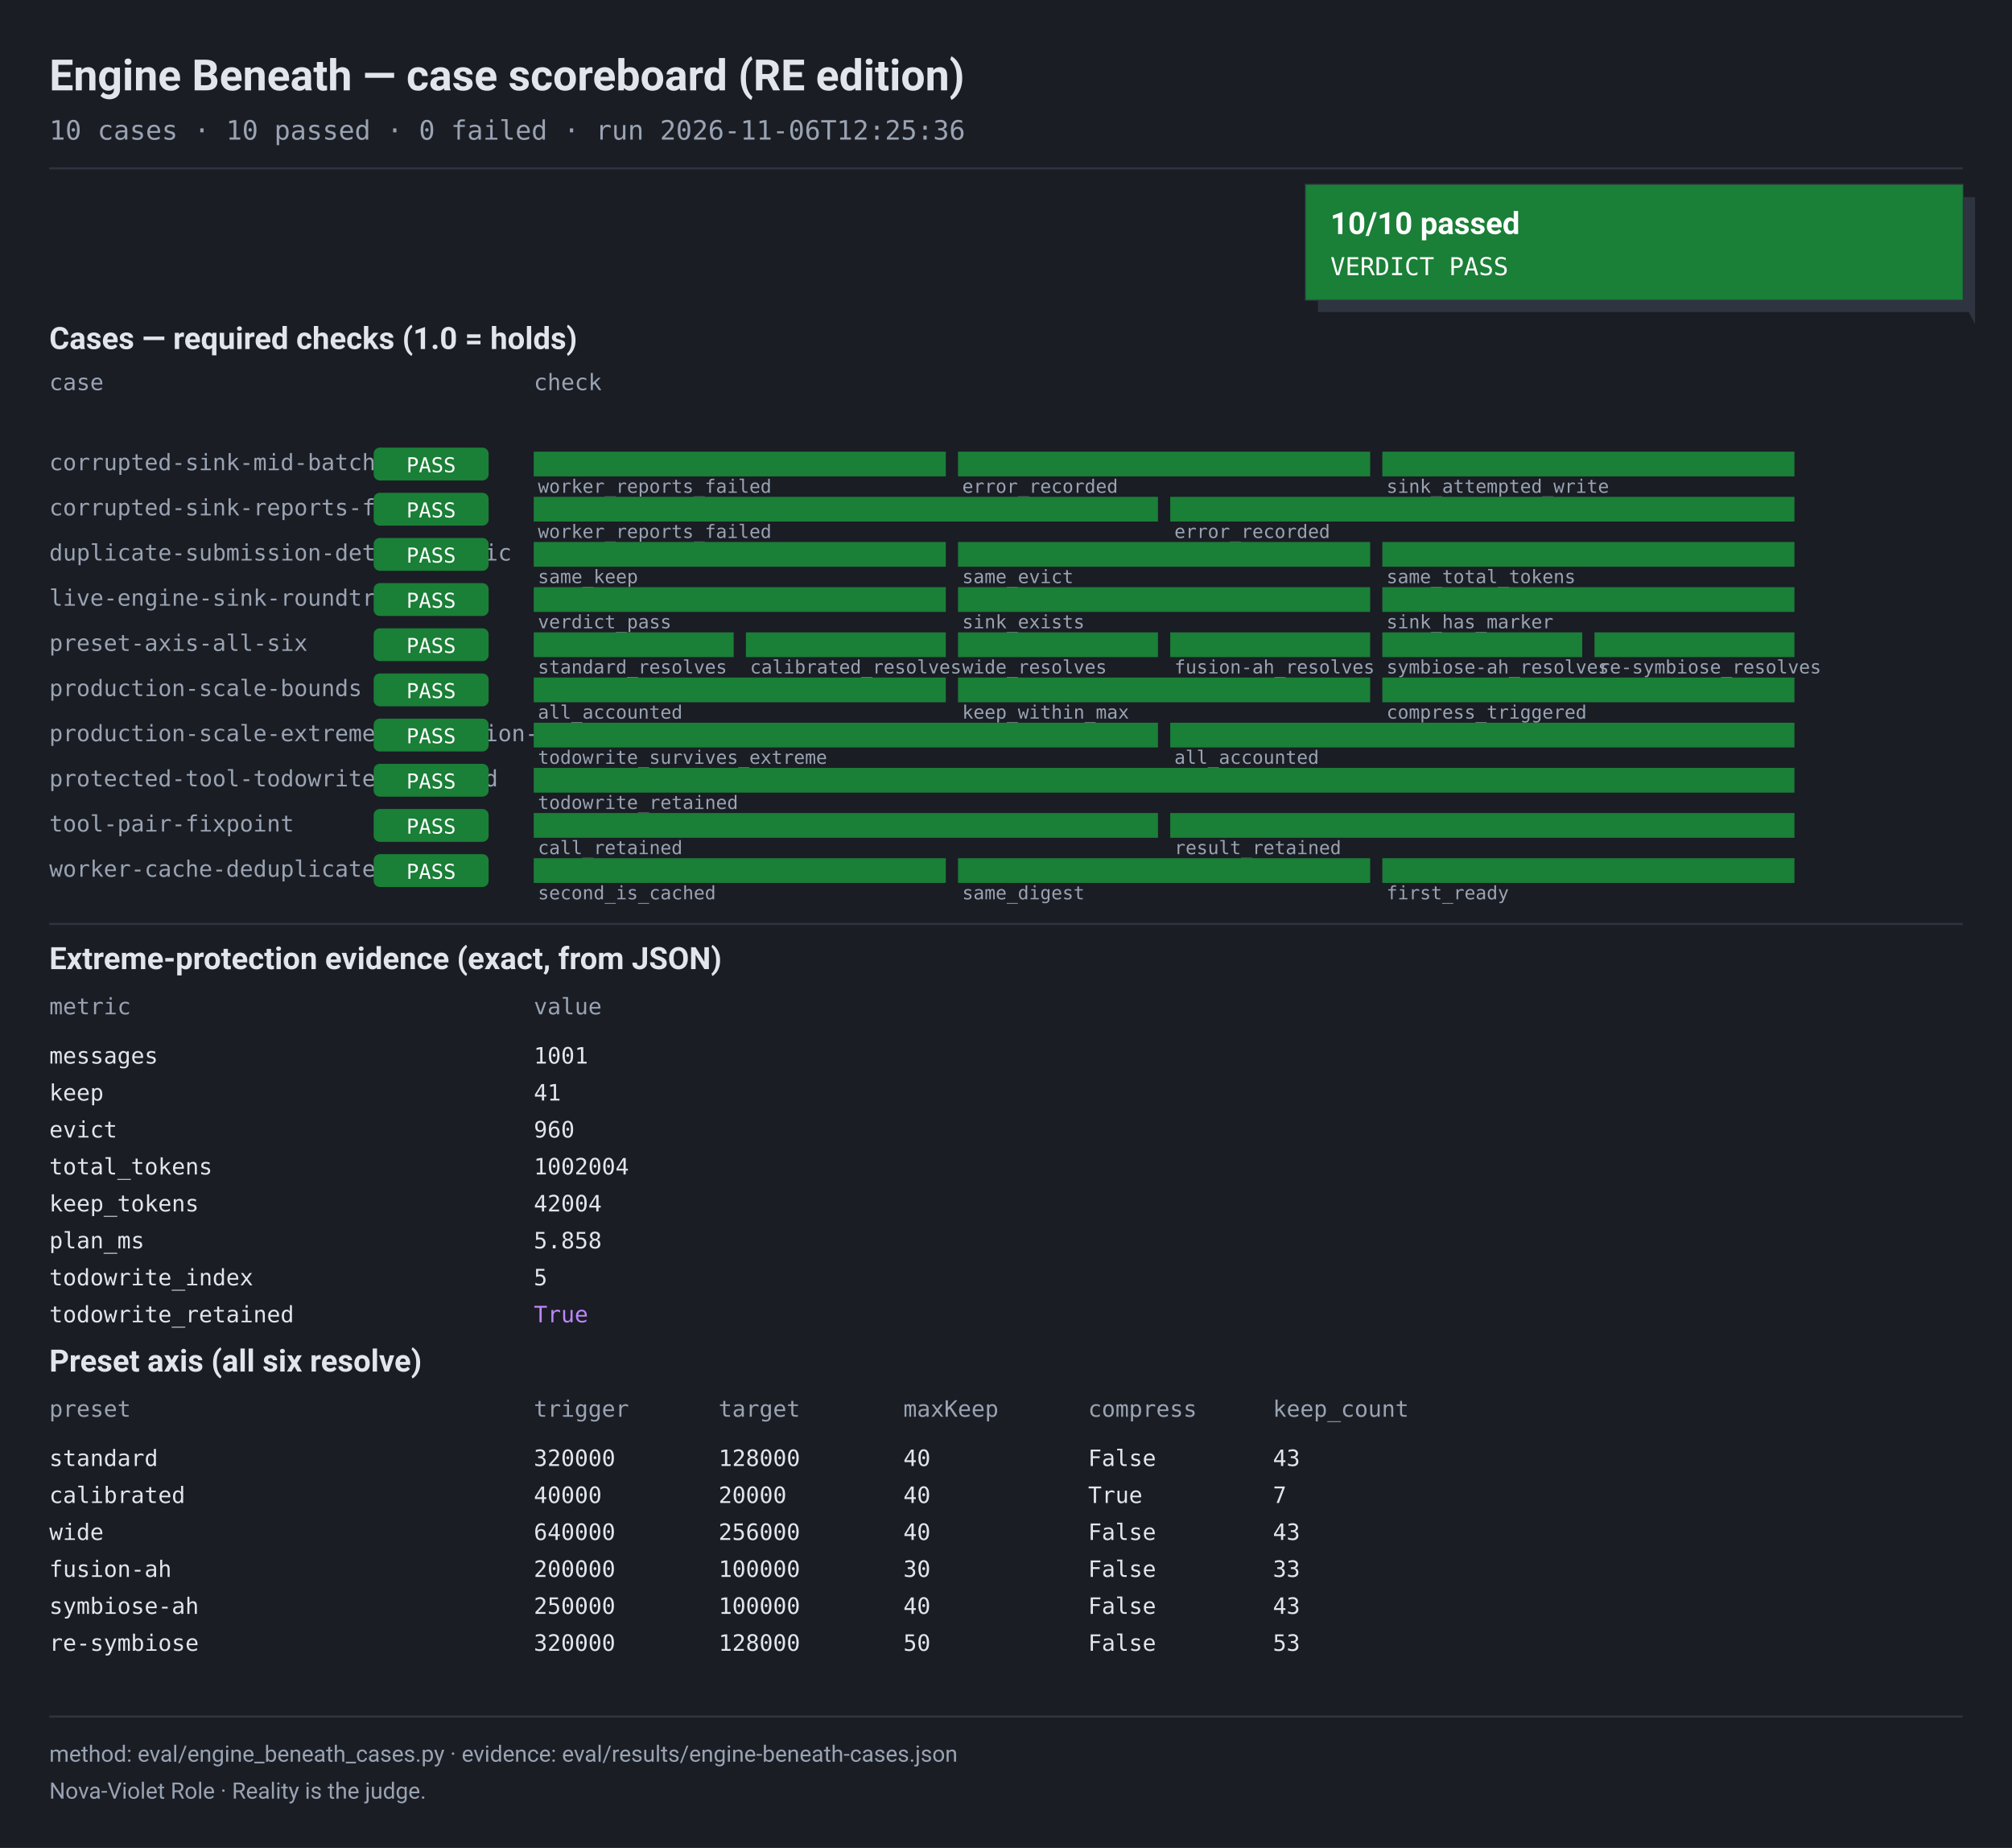
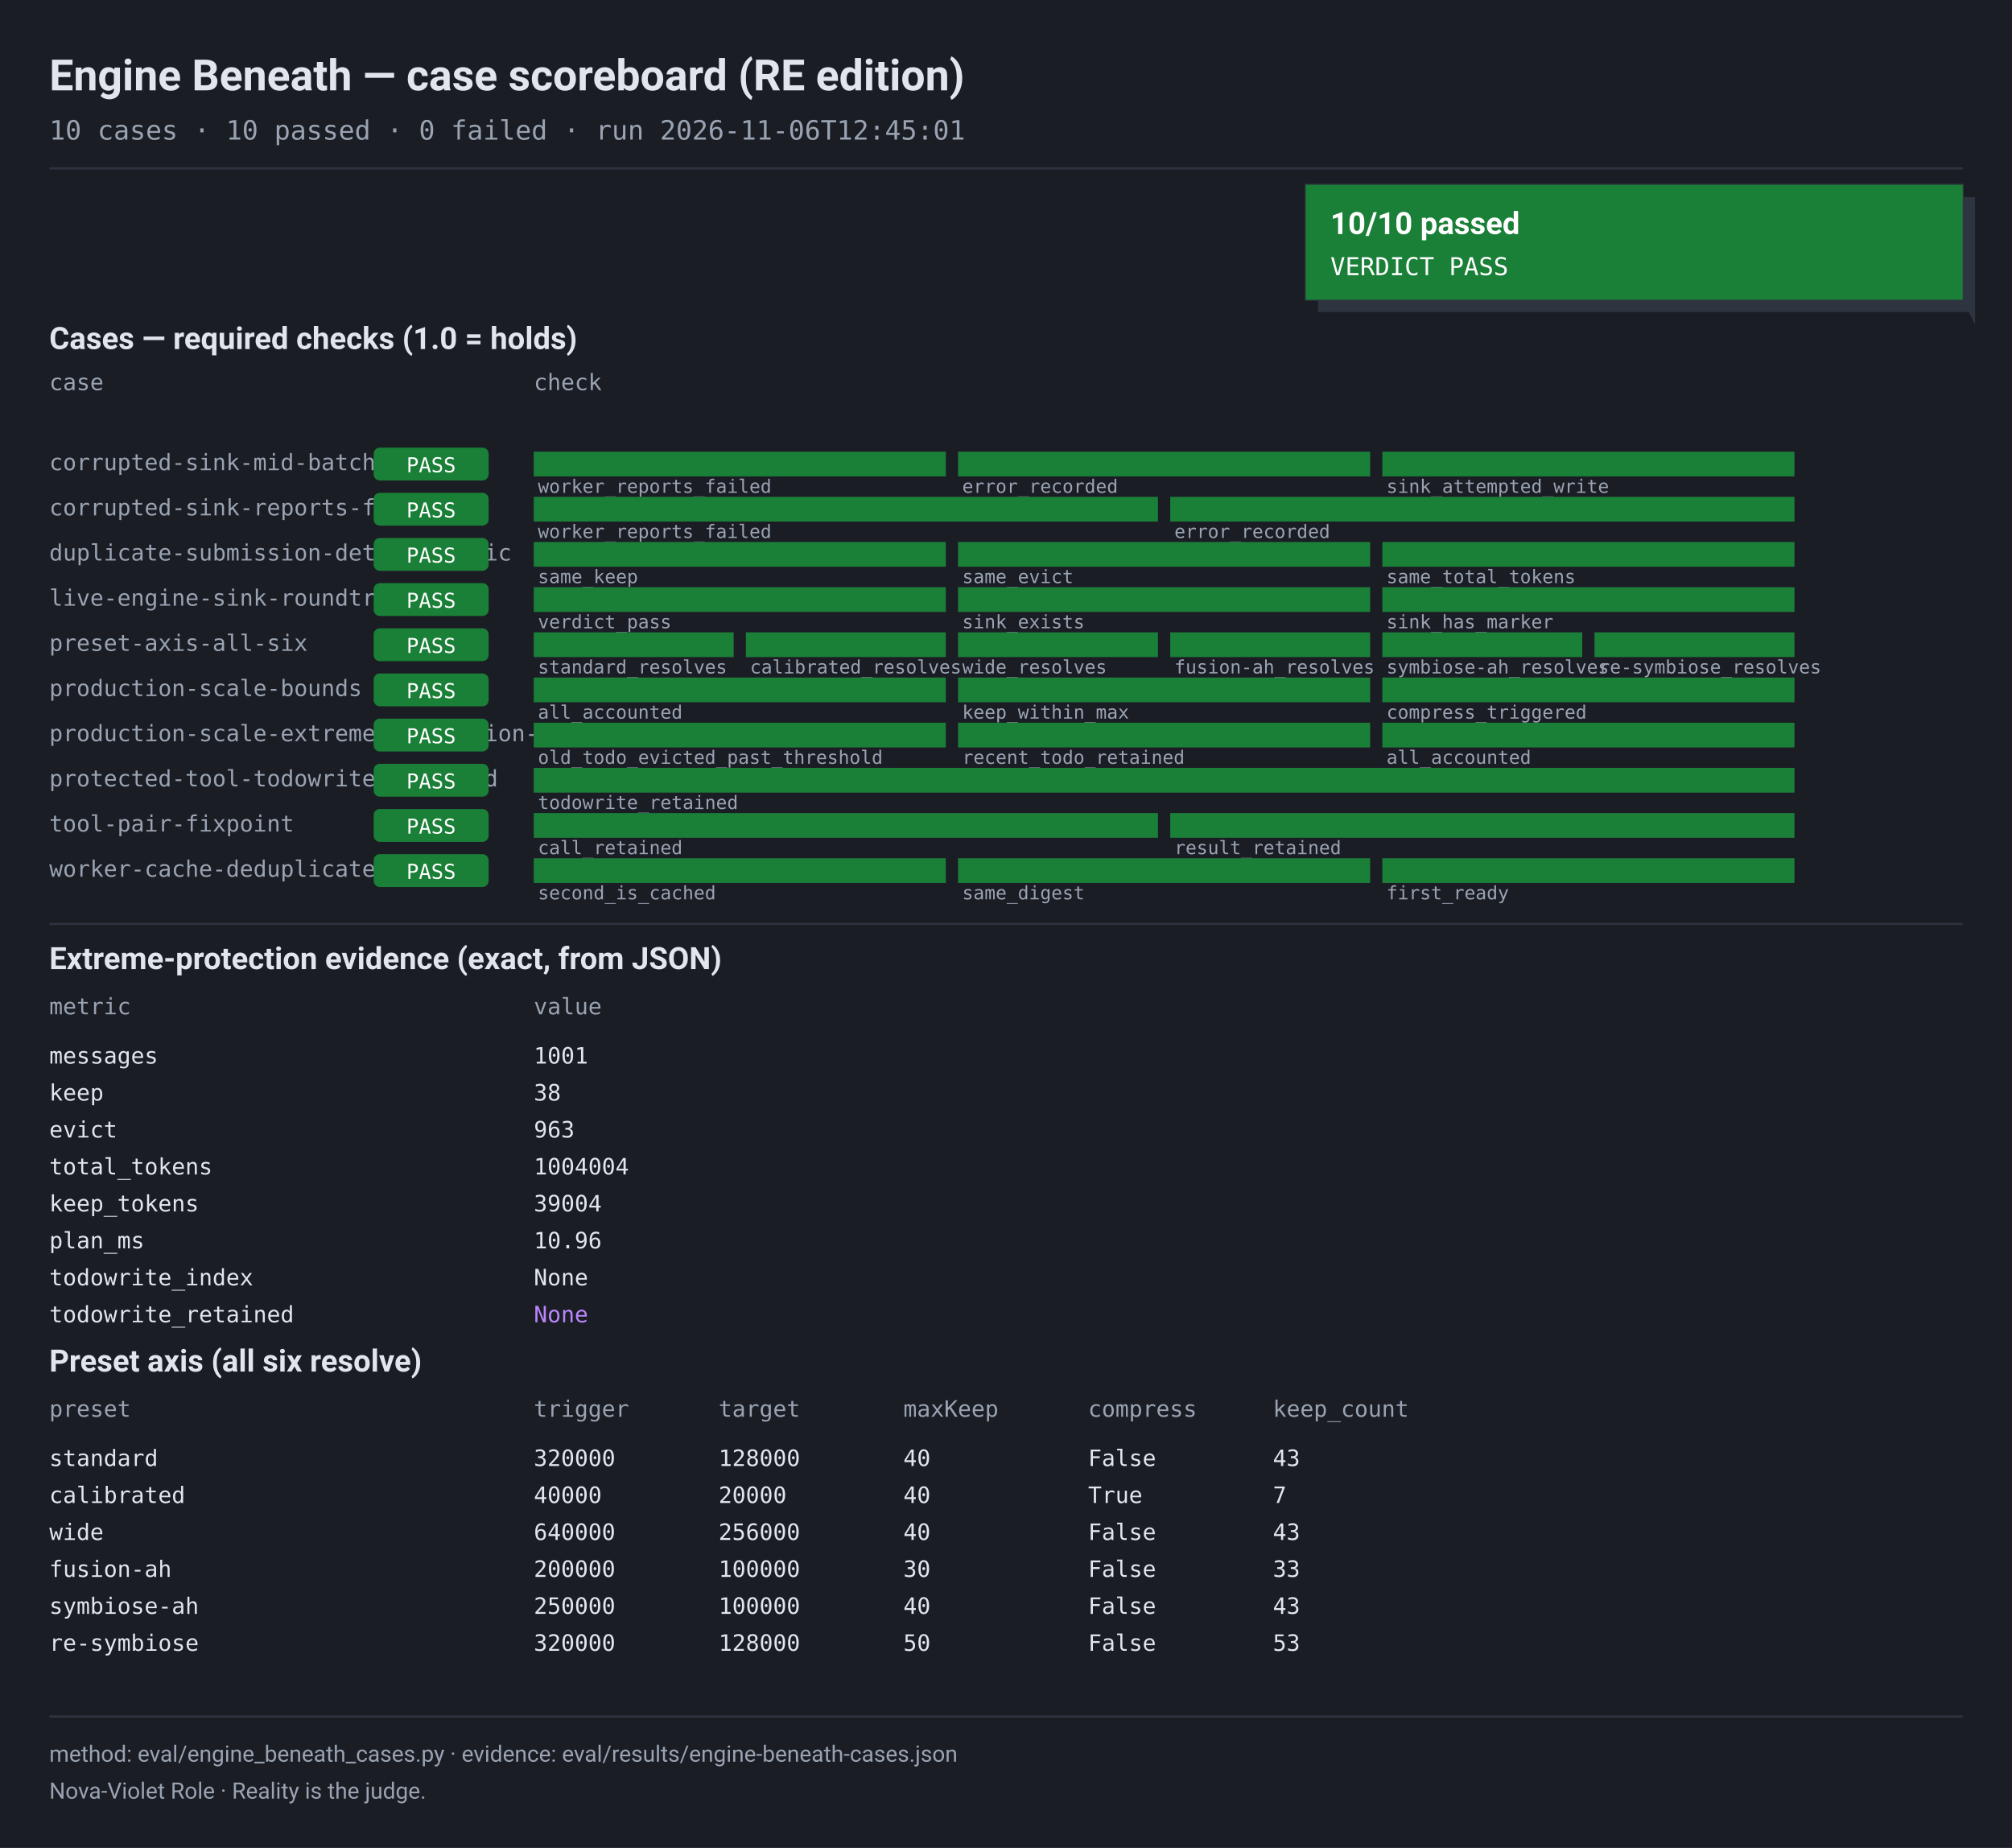
<svg xmlns="http://www.w3.org/2000/svg" width="980" height="900" viewBox="0 0 980 900" font-family="-apple-system,BlinkMacSystemFont,Segoe UI,Roboto,Helvetica,Arial,sans-serif">
  <rect width="980" height="900" fill="#1a1d24" />
  <text x="24" y="44" font-family="-apple-system,BlinkMacSystemFont,Segoe UI,Roboto,Helvetica,Arial,sans-serif" font-size="21" fill="#e2e5ec" text-anchor="start" font-weight="bold">Engine Beneath — case scoreboard (RE edition)</text>
-   <text x="24" y="68" font-family="ui-monospace,SFMono-Regular,Menlo,Consolas,monospace" font-size="13" fill="#9aa3b2" text-anchor="start">10 cases · 10 passed · 0 failed · run 2026-11-06T12:25:36</text>
+   <text x="24" y="68" font-family="ui-monospace,SFMono-Regular,Menlo,Consolas,monospace" font-size="13" fill="#9aa3b2" text-anchor="start">10 cases · 10 passed · 0 failed · run 2026-11-06T12:45:01</text>
  <line x1="24" y1="82" x2="956" y2="82" stroke="#2e3440" />
  <rect x="642" y="96" width="320" height="56" fill="#2e3440" />
  <polygon points="956,96 962,102 962,158 956,146" fill="#2e3440" />
  <rect x="636" y="90" width="320" height="56" fill="#1a1d24" stroke="#2e3440" />
  <rect x="636" y="90" width="320" height="56" fill="#1a7f37" />
  <text x="648" y="114" font-family="-apple-system,BlinkMacSystemFont,Segoe UI,Roboto,Helvetica,Arial,sans-serif" font-size="15" fill="#ffffff" text-anchor="start" font-weight="bold">10/10 passed</text>
  <text x="648" y="134" font-family="ui-monospace,SFMono-Regular,Menlo,Consolas,monospace" font-size="12" fill="#ffffff" text-anchor="start">VERDICT PASS</text>
  <text x="24" y="170" font-family="-apple-system,BlinkMacSystemFont,Segoe UI,Roboto,Helvetica,Arial,sans-serif" font-size="15" fill="#e2e5ec" text-anchor="start" font-weight="bold">Cases — required checks (1.0 = holds)</text>
  <text x="24" y="190" font-family="ui-monospace,SFMono-Regular,Menlo,Consolas,monospace" font-size="11" fill="#9aa3b2" text-anchor="start">case</text>
  <text x="260" y="190" font-family="ui-monospace,SFMono-Regular,Menlo,Consolas,monospace" font-size="11" fill="#9aa3b2" text-anchor="start">check</text>
  <text x="24" y="229" font-family="ui-monospace,SFMono-Regular,Menlo,Consolas,monospace" font-size="11" fill="#9aa3b2" text-anchor="start">corrupted-sink-mid-batch</text>
  <rect x="182" y="218" width="56" height="16" rx="3" fill="#1a7f37" />
  <text x="210" y="230" font-family="ui-monospace,SFMono-Regular,Menlo,Consolas,monospace" font-size="10" fill="#ffffff" text-anchor="middle">PASS</text>
  <rect x="260.0" y="220" width="200.667" height="12" fill="#2e3440" />
  <rect x="260.0" y="220" width="200.667" height="12" fill="#1a7f37" />
  <text x="262.0" y="240" font-family="ui-monospace,SFMono-Regular,Menlo,Consolas,monospace" font-size="9" fill="#9aa3b2" text-anchor="start">worker_reports_failed</text>
  <rect x="466.667" y="220" width="200.667" height="12" fill="#2e3440" />
  <rect x="466.667" y="220" width="200.667" height="12" fill="#1a7f37" />
  <text x="468.667" y="240" font-family="ui-monospace,SFMono-Regular,Menlo,Consolas,monospace" font-size="9" fill="#9aa3b2" text-anchor="start">error_recorded</text>
  <rect x="673.333" y="220" width="200.667" height="12" fill="#2e3440" />
  <rect x="673.333" y="220" width="200.667" height="12" fill="#1a7f37" />
  <text x="675.333" y="240" font-family="ui-monospace,SFMono-Regular,Menlo,Consolas,monospace" font-size="9" fill="#9aa3b2" text-anchor="start">sink_attempted_write</text>
  <text x="24" y="251" font-family="ui-monospace,SFMono-Regular,Menlo,Consolas,monospace" font-size="11" fill="#9aa3b2" text-anchor="start">corrupted-sink-reports-failed</text>
  <rect x="182" y="240" width="56" height="16" rx="3" fill="#1a7f37" />
  <text x="210" y="252" font-family="ui-monospace,SFMono-Regular,Menlo,Consolas,monospace" font-size="10" fill="#ffffff" text-anchor="middle">PASS</text>
  <rect x="260.0" y="242" width="304.0" height="12" fill="#2e3440" />
  <rect x="260.0" y="242" width="304.0" height="12" fill="#1a7f37" />
  <text x="262.0" y="262" font-family="ui-monospace,SFMono-Regular,Menlo,Consolas,monospace" font-size="9" fill="#9aa3b2" text-anchor="start">worker_reports_failed</text>
  <rect x="570.0" y="242" width="304.0" height="12" fill="#2e3440" />
  <rect x="570.0" y="242" width="304.0" height="12" fill="#1a7f37" />
  <text x="572.0" y="262" font-family="ui-monospace,SFMono-Regular,Menlo,Consolas,monospace" font-size="9" fill="#9aa3b2" text-anchor="start">error_recorded</text>
  <text x="24" y="273" font-family="ui-monospace,SFMono-Regular,Menlo,Consolas,monospace" font-size="11" fill="#9aa3b2" text-anchor="start">duplicate-submission-deterministic</text>
  <rect x="182" y="262" width="56" height="16" rx="3" fill="#1a7f37" />
  <text x="210" y="274" font-family="ui-monospace,SFMono-Regular,Menlo,Consolas,monospace" font-size="10" fill="#ffffff" text-anchor="middle">PASS</text>
  <rect x="260.0" y="264" width="200.667" height="12" fill="#2e3440" />
  <rect x="260.0" y="264" width="200.667" height="12" fill="#1a7f37" />
  <text x="262.0" y="284" font-family="ui-monospace,SFMono-Regular,Menlo,Consolas,monospace" font-size="9" fill="#9aa3b2" text-anchor="start">same_keep</text>
  <rect x="466.667" y="264" width="200.667" height="12" fill="#2e3440" />
  <rect x="466.667" y="264" width="200.667" height="12" fill="#1a7f37" />
  <text x="468.667" y="284" font-family="ui-monospace,SFMono-Regular,Menlo,Consolas,monospace" font-size="9" fill="#9aa3b2" text-anchor="start">same_evict</text>
  <rect x="673.333" y="264" width="200.667" height="12" fill="#2e3440" />
  <rect x="673.333" y="264" width="200.667" height="12" fill="#1a7f37" />
  <text x="675.333" y="284" font-family="ui-monospace,SFMono-Regular,Menlo,Consolas,monospace" font-size="9" fill="#9aa3b2" text-anchor="start">same_total_tokens</text>
  <text x="24" y="295" font-family="ui-monospace,SFMono-Regular,Menlo,Consolas,monospace" font-size="11" fill="#9aa3b2" text-anchor="start">live-engine-sink-roundtrip</text>
  <rect x="182" y="284" width="56" height="16" rx="3" fill="#1a7f37" />
  <text x="210" y="296" font-family="ui-monospace,SFMono-Regular,Menlo,Consolas,monospace" font-size="10" fill="#ffffff" text-anchor="middle">PASS</text>
  <rect x="260.0" y="286" width="200.667" height="12" fill="#2e3440" />
  <rect x="260.0" y="286" width="200.667" height="12" fill="#1a7f37" />
  <text x="262.0" y="306" font-family="ui-monospace,SFMono-Regular,Menlo,Consolas,monospace" font-size="9" fill="#9aa3b2" text-anchor="start">verdict_pass</text>
  <rect x="466.667" y="286" width="200.667" height="12" fill="#2e3440" />
  <rect x="466.667" y="286" width="200.667" height="12" fill="#1a7f37" />
  <text x="468.667" y="306" font-family="ui-monospace,SFMono-Regular,Menlo,Consolas,monospace" font-size="9" fill="#9aa3b2" text-anchor="start">sink_exists</text>
  <rect x="673.333" y="286" width="200.667" height="12" fill="#2e3440" />
  <rect x="673.333" y="286" width="200.667" height="12" fill="#1a7f37" />
  <text x="675.333" y="306" font-family="ui-monospace,SFMono-Regular,Menlo,Consolas,monospace" font-size="9" fill="#9aa3b2" text-anchor="start">sink_has_marker</text>
  <text x="24" y="317" font-family="ui-monospace,SFMono-Regular,Menlo,Consolas,monospace" font-size="11" fill="#9aa3b2" text-anchor="start">preset-axis-all-six</text>
  <rect x="182" y="306" width="56" height="16" rx="3" fill="#1a7f37" />
  <text x="210" y="318" font-family="ui-monospace,SFMono-Regular,Menlo,Consolas,monospace" font-size="10" fill="#ffffff" text-anchor="middle">PASS</text>
  <rect x="260.0" y="308" width="97.333" height="12" fill="#2e3440" />
  <rect x="260.0" y="308" width="97.333" height="12" fill="#1a7f37" />
  <text x="262.0" y="328" font-family="ui-monospace,SFMono-Regular,Menlo,Consolas,monospace" font-size="9" fill="#9aa3b2" text-anchor="start">standard_resolves</text>
  <rect x="363.333" y="308" width="97.333" height="12" fill="#2e3440" />
  <rect x="363.333" y="308" width="97.333" height="12" fill="#1a7f37" />
  <text x="365.333" y="328" font-family="ui-monospace,SFMono-Regular,Menlo,Consolas,monospace" font-size="9" fill="#9aa3b2" text-anchor="start">calibrated_resolves</text>
  <rect x="466.667" y="308" width="97.333" height="12" fill="#2e3440" />
  <rect x="466.667" y="308" width="97.333" height="12" fill="#1a7f37" />
  <text x="468.667" y="328" font-family="ui-monospace,SFMono-Regular,Menlo,Consolas,monospace" font-size="9" fill="#9aa3b2" text-anchor="start">wide_resolves</text>
  <rect x="570.0" y="308" width="97.333" height="12" fill="#2e3440" />
  <rect x="570.0" y="308" width="97.333" height="12" fill="#1a7f37" />
  <text x="572.0" y="328" font-family="ui-monospace,SFMono-Regular,Menlo,Consolas,monospace" font-size="9" fill="#9aa3b2" text-anchor="start">fusion-ah_resolves</text>
  <rect x="673.333" y="308" width="97.333" height="12" fill="#2e3440" />
  <rect x="673.333" y="308" width="97.333" height="12" fill="#1a7f37" />
  <text x="675.333" y="328" font-family="ui-monospace,SFMono-Regular,Menlo,Consolas,monospace" font-size="9" fill="#9aa3b2" text-anchor="start">symbiose-ah_resolves</text>
  <rect x="776.667" y="308" width="97.333" height="12" fill="#2e3440" />
  <rect x="776.667" y="308" width="97.333" height="12" fill="#1a7f37" />
  <text x="778.667" y="328" font-family="ui-monospace,SFMono-Regular,Menlo,Consolas,monospace" font-size="9" fill="#9aa3b2" text-anchor="start">re-symbiose_resolves</text>
  <text x="24" y="339" font-family="ui-monospace,SFMono-Regular,Menlo,Consolas,monospace" font-size="11" fill="#9aa3b2" text-anchor="start">production-scale-bounds</text>
  <rect x="182" y="328" width="56" height="16" rx="3" fill="#1a7f37" />
  <text x="210" y="340" font-family="ui-monospace,SFMono-Regular,Menlo,Consolas,monospace" font-size="10" fill="#ffffff" text-anchor="middle">PASS</text>
  <rect x="260.0" y="330" width="200.667" height="12" fill="#2e3440" />
  <rect x="260.0" y="330" width="200.667" height="12" fill="#1a7f37" />
  <text x="262.0" y="350" font-family="ui-monospace,SFMono-Regular,Menlo,Consolas,monospace" font-size="9" fill="#9aa3b2" text-anchor="start">all_accounted</text>
  <rect x="466.667" y="330" width="200.667" height="12" fill="#2e3440" />
  <rect x="466.667" y="330" width="200.667" height="12" fill="#1a7f37" />
  <text x="468.667" y="350" font-family="ui-monospace,SFMono-Regular,Menlo,Consolas,monospace" font-size="9" fill="#9aa3b2" text-anchor="start">keep_within_max</text>
  <rect x="673.333" y="330" width="200.667" height="12" fill="#2e3440" />
  <rect x="673.333" y="330" width="200.667" height="12" fill="#1a7f37" />
  <text x="675.333" y="350" font-family="ui-monospace,SFMono-Regular,Menlo,Consolas,monospace" font-size="9" fill="#9aa3b2" text-anchor="start">compress_triggered</text>
  <text x="24" y="361" font-family="ui-monospace,SFMono-Regular,Menlo,Consolas,monospace" font-size="11" fill="#9aa3b2" text-anchor="start">production-scale-extreme-protection-warning</text>
  <rect x="182" y="350" width="56" height="16" rx="3" fill="#1a7f37" />
  <text x="210" y="362" font-family="ui-monospace,SFMono-Regular,Menlo,Consolas,monospace" font-size="10" fill="#ffffff" text-anchor="middle">PASS</text>
-   <rect x="260.0" y="352" width="304.0" height="12" fill="#2e3440" />
-   <rect x="260.0" y="352" width="304.0" height="12" fill="#1a7f37" />
-   <text x="262.0" y="372" font-family="ui-monospace,SFMono-Regular,Menlo,Consolas,monospace" font-size="9" fill="#9aa3b2" text-anchor="start">todowrite_survives_extreme</text>
-   <rect x="570.0" y="352" width="304.0" height="12" fill="#2e3440" />
-   <rect x="570.0" y="352" width="304.0" height="12" fill="#1a7f37" />
-   <text x="572.0" y="372" font-family="ui-monospace,SFMono-Regular,Menlo,Consolas,monospace" font-size="9" fill="#9aa3b2" text-anchor="start">all_accounted</text>
+   <rect x="260.0" y="352" width="200.667" height="12" fill="#2e3440" />
+   <rect x="260.0" y="352" width="200.667" height="12" fill="#1a7f37" />
+   <text x="262.0" y="372" font-family="ui-monospace,SFMono-Regular,Menlo,Consolas,monospace" font-size="9" fill="#9aa3b2" text-anchor="start">old_todo_evicted_past_threshold</text>
+   <rect x="466.667" y="352" width="200.667" height="12" fill="#2e3440" />
+   <rect x="466.667" y="352" width="200.667" height="12" fill="#1a7f37" />
+   <text x="468.667" y="372" font-family="ui-monospace,SFMono-Regular,Menlo,Consolas,monospace" font-size="9" fill="#9aa3b2" text-anchor="start">recent_todo_retained</text>
+   <rect x="673.333" y="352" width="200.667" height="12" fill="#2e3440" />
+   <rect x="673.333" y="352" width="200.667" height="12" fill="#1a7f37" />
+   <text x="675.333" y="372" font-family="ui-monospace,SFMono-Regular,Menlo,Consolas,monospace" font-size="9" fill="#9aa3b2" text-anchor="start">all_accounted</text>
  <text x="24" y="383" font-family="ui-monospace,SFMono-Regular,Menlo,Consolas,monospace" font-size="11" fill="#9aa3b2" text-anchor="start">protected-tool-todowrite-retained</text>
  <rect x="182" y="372" width="56" height="16" rx="3" fill="#1a7f37" />
  <text x="210" y="384" font-family="ui-monospace,SFMono-Regular,Menlo,Consolas,monospace" font-size="10" fill="#ffffff" text-anchor="middle">PASS</text>
  <rect x="260.0" y="374" width="614.0" height="12" fill="#2e3440" />
  <rect x="260.0" y="374" width="614.0" height="12" fill="#1a7f37" />
  <text x="262.0" y="394" font-family="ui-monospace,SFMono-Regular,Menlo,Consolas,monospace" font-size="9" fill="#9aa3b2" text-anchor="start">todowrite_retained</text>
  <text x="24" y="405" font-family="ui-monospace,SFMono-Regular,Menlo,Consolas,monospace" font-size="11" fill="#9aa3b2" text-anchor="start">tool-pair-fixpoint</text>
  <rect x="182" y="394" width="56" height="16" rx="3" fill="#1a7f37" />
  <text x="210" y="406" font-family="ui-monospace,SFMono-Regular,Menlo,Consolas,monospace" font-size="10" fill="#ffffff" text-anchor="middle">PASS</text>
  <rect x="260.0" y="396" width="304.0" height="12" fill="#2e3440" />
  <rect x="260.0" y="396" width="304.0" height="12" fill="#1a7f37" />
  <text x="262.0" y="416" font-family="ui-monospace,SFMono-Regular,Menlo,Consolas,monospace" font-size="9" fill="#9aa3b2" text-anchor="start">call_retained</text>
  <rect x="570.0" y="396" width="304.0" height="12" fill="#2e3440" />
  <rect x="570.0" y="396" width="304.0" height="12" fill="#1a7f37" />
  <text x="572.0" y="416" font-family="ui-monospace,SFMono-Regular,Menlo,Consolas,monospace" font-size="9" fill="#9aa3b2" text-anchor="start">result_retained</text>
  <text x="24" y="427" font-family="ui-monospace,SFMono-Regular,Menlo,Consolas,monospace" font-size="11" fill="#9aa3b2" text-anchor="start">worker-cache-deduplicates</text>
  <rect x="182" y="416" width="56" height="16" rx="3" fill="#1a7f37" />
  <text x="210" y="428" font-family="ui-monospace,SFMono-Regular,Menlo,Consolas,monospace" font-size="10" fill="#ffffff" text-anchor="middle">PASS</text>
  <rect x="260.0" y="418" width="200.667" height="12" fill="#2e3440" />
  <rect x="260.0" y="418" width="200.667" height="12" fill="#1a7f37" />
  <text x="262.0" y="438" font-family="ui-monospace,SFMono-Regular,Menlo,Consolas,monospace" font-size="9" fill="#9aa3b2" text-anchor="start">second_is_cached</text>
  <rect x="466.667" y="418" width="200.667" height="12" fill="#2e3440" />
  <rect x="466.667" y="418" width="200.667" height="12" fill="#1a7f37" />
  <text x="468.667" y="438" font-family="ui-monospace,SFMono-Regular,Menlo,Consolas,monospace" font-size="9" fill="#9aa3b2" text-anchor="start">same_digest</text>
  <rect x="673.333" y="418" width="200.667" height="12" fill="#2e3440" />
  <rect x="673.333" y="418" width="200.667" height="12" fill="#1a7f37" />
  <text x="675.333" y="438" font-family="ui-monospace,SFMono-Regular,Menlo,Consolas,monospace" font-size="9" fill="#9aa3b2" text-anchor="start">first_ready</text>
  <line x1="24" y1="450" x2="956" y2="450" stroke="#2e3440" />
  <text x="24" y="472" font-family="-apple-system,BlinkMacSystemFont,Segoe UI,Roboto,Helvetica,Arial,sans-serif" font-size="15" fill="#e2e5ec" text-anchor="start" font-weight="bold">Extreme-protection evidence (exact, from JSON)</text>
  <text x="24" y="494" font-family="ui-monospace,SFMono-Regular,Menlo,Consolas,monospace" font-size="11" fill="#9aa3b2" text-anchor="start">metric</text>
  <text x="260" y="494" font-family="ui-monospace,SFMono-Regular,Menlo,Consolas,monospace" font-size="11" fill="#9aa3b2" text-anchor="start">value</text>
  <text x="24" y="518" font-family="ui-monospace,SFMono-Regular,Menlo,Consolas,monospace" font-size="11" fill="#e2e5ec" text-anchor="start">messages</text>
  <text x="260" y="518" font-family="ui-monospace,SFMono-Regular,Menlo,Consolas,monospace" font-size="11" fill="#e2e5ec" text-anchor="start">1001</text>
  <text x="24" y="536" font-family="ui-monospace,SFMono-Regular,Menlo,Consolas,monospace" font-size="11" fill="#e2e5ec" text-anchor="start">keep</text>
-   <text x="260" y="536" font-family="ui-monospace,SFMono-Regular,Menlo,Consolas,monospace" font-size="11" fill="#e2e5ec" text-anchor="start">41</text>
+   <text x="260" y="536" font-family="ui-monospace,SFMono-Regular,Menlo,Consolas,monospace" font-size="11" fill="#e2e5ec" text-anchor="start">38</text>
  <text x="24" y="554" font-family="ui-monospace,SFMono-Regular,Menlo,Consolas,monospace" font-size="11" fill="#e2e5ec" text-anchor="start">evict</text>
-   <text x="260" y="554" font-family="ui-monospace,SFMono-Regular,Menlo,Consolas,monospace" font-size="11" fill="#e2e5ec" text-anchor="start">960</text>
+   <text x="260" y="554" font-family="ui-monospace,SFMono-Regular,Menlo,Consolas,monospace" font-size="11" fill="#e2e5ec" text-anchor="start">963</text>
  <text x="24" y="572" font-family="ui-monospace,SFMono-Regular,Menlo,Consolas,monospace" font-size="11" fill="#e2e5ec" text-anchor="start">total_tokens</text>
-   <text x="260" y="572" font-family="ui-monospace,SFMono-Regular,Menlo,Consolas,monospace" font-size="11" fill="#e2e5ec" text-anchor="start">1002004</text>
+   <text x="260" y="572" font-family="ui-monospace,SFMono-Regular,Menlo,Consolas,monospace" font-size="11" fill="#e2e5ec" text-anchor="start">1004004</text>
  <text x="24" y="590" font-family="ui-monospace,SFMono-Regular,Menlo,Consolas,monospace" font-size="11" fill="#e2e5ec" text-anchor="start">keep_tokens</text>
-   <text x="260" y="590" font-family="ui-monospace,SFMono-Regular,Menlo,Consolas,monospace" font-size="11" fill="#e2e5ec" text-anchor="start">42004</text>
+   <text x="260" y="590" font-family="ui-monospace,SFMono-Regular,Menlo,Consolas,monospace" font-size="11" fill="#e2e5ec" text-anchor="start">39004</text>
  <text x="24" y="608" font-family="ui-monospace,SFMono-Regular,Menlo,Consolas,monospace" font-size="11" fill="#e2e5ec" text-anchor="start">plan_ms</text>
-   <text x="260" y="608" font-family="ui-monospace,SFMono-Regular,Menlo,Consolas,monospace" font-size="11" fill="#e2e5ec" text-anchor="start">5.858</text>
+   <text x="260" y="608" font-family="ui-monospace,SFMono-Regular,Menlo,Consolas,monospace" font-size="11" fill="#e2e5ec" text-anchor="start">10.96</text>
  <text x="24" y="626" font-family="ui-monospace,SFMono-Regular,Menlo,Consolas,monospace" font-size="11" fill="#e2e5ec" text-anchor="start">todowrite_index</text>
-   <text x="260" y="626" font-family="ui-monospace,SFMono-Regular,Menlo,Consolas,monospace" font-size="11" fill="#e2e5ec" text-anchor="start">5</text>
+   <text x="260" y="626" font-family="ui-monospace,SFMono-Regular,Menlo,Consolas,monospace" font-size="11" fill="#e2e5ec" text-anchor="start">None</text>
  <text x="24" y="644" font-family="ui-monospace,SFMono-Regular,Menlo,Consolas,monospace" font-size="11" fill="#e2e5ec" text-anchor="start">todowrite_retained</text>
-   <text x="260" y="644" font-family="ui-monospace,SFMono-Regular,Menlo,Consolas,monospace" font-size="11" fill="#bb86fc" text-anchor="start">True</text>
+   <text x="260" y="644" font-family="ui-monospace,SFMono-Regular,Menlo,Consolas,monospace" font-size="11" fill="#bb86fc" text-anchor="start">None</text>
  <text x="24" y="668" font-family="-apple-system,BlinkMacSystemFont,Segoe UI,Roboto,Helvetica,Arial,sans-serif" font-size="15" fill="#e2e5ec" text-anchor="start" font-weight="bold">Preset axis (all six resolve)</text>
  <text x="24" y="690" font-family="ui-monospace,SFMono-Regular,Menlo,Consolas,monospace" font-size="11" fill="#9aa3b2" text-anchor="start">preset</text>
  <text x="260" y="690" font-family="ui-monospace,SFMono-Regular,Menlo,Consolas,monospace" font-size="11" fill="#9aa3b2" text-anchor="start">trigger</text>
  <text x="350" y="690" font-family="ui-monospace,SFMono-Regular,Menlo,Consolas,monospace" font-size="11" fill="#9aa3b2" text-anchor="start">target</text>
  <text x="440" y="690" font-family="ui-monospace,SFMono-Regular,Menlo,Consolas,monospace" font-size="11" fill="#9aa3b2" text-anchor="start">maxKeep</text>
  <text x="530" y="690" font-family="ui-monospace,SFMono-Regular,Menlo,Consolas,monospace" font-size="11" fill="#9aa3b2" text-anchor="start">compress</text>
  <text x="620" y="690" font-family="ui-monospace,SFMono-Regular,Menlo,Consolas,monospace" font-size="11" fill="#9aa3b2" text-anchor="start">keep_count</text>
  <text x="24" y="714" font-family="ui-monospace,SFMono-Regular,Menlo,Consolas,monospace" font-size="11" fill="#e2e5ec" text-anchor="start">standard</text>
  <text x="260" y="714" font-family="ui-monospace,SFMono-Regular,Menlo,Consolas,monospace" font-size="11" fill="#e2e5ec" text-anchor="start">320000</text>
  <text x="350" y="714" font-family="ui-monospace,SFMono-Regular,Menlo,Consolas,monospace" font-size="11" fill="#e2e5ec" text-anchor="start">128000</text>
  <text x="440" y="714" font-family="ui-monospace,SFMono-Regular,Menlo,Consolas,monospace" font-size="11" fill="#e2e5ec" text-anchor="start">40</text>
  <text x="530" y="714" font-family="ui-monospace,SFMono-Regular,Menlo,Consolas,monospace" font-size="11" fill="#e2e5ec" text-anchor="start">False</text>
  <text x="620" y="714" font-family="ui-monospace,SFMono-Regular,Menlo,Consolas,monospace" font-size="11" fill="#e2e5ec" text-anchor="start">43</text>
  <text x="24" y="732" font-family="ui-monospace,SFMono-Regular,Menlo,Consolas,monospace" font-size="11" fill="#e2e5ec" text-anchor="start">calibrated</text>
  <text x="260" y="732" font-family="ui-monospace,SFMono-Regular,Menlo,Consolas,monospace" font-size="11" fill="#e2e5ec" text-anchor="start">40000</text>
  <text x="350" y="732" font-family="ui-monospace,SFMono-Regular,Menlo,Consolas,monospace" font-size="11" fill="#e2e5ec" text-anchor="start">20000</text>
  <text x="440" y="732" font-family="ui-monospace,SFMono-Regular,Menlo,Consolas,monospace" font-size="11" fill="#e2e5ec" text-anchor="start">40</text>
  <text x="530" y="732" font-family="ui-monospace,SFMono-Regular,Menlo,Consolas,monospace" font-size="11" fill="#e2e5ec" text-anchor="start">True</text>
  <text x="620" y="732" font-family="ui-monospace,SFMono-Regular,Menlo,Consolas,monospace" font-size="11" fill="#e2e5ec" text-anchor="start">7</text>
  <text x="24" y="750" font-family="ui-monospace,SFMono-Regular,Menlo,Consolas,monospace" font-size="11" fill="#e2e5ec" text-anchor="start">wide</text>
  <text x="260" y="750" font-family="ui-monospace,SFMono-Regular,Menlo,Consolas,monospace" font-size="11" fill="#e2e5ec" text-anchor="start">640000</text>
  <text x="350" y="750" font-family="ui-monospace,SFMono-Regular,Menlo,Consolas,monospace" font-size="11" fill="#e2e5ec" text-anchor="start">256000</text>
  <text x="440" y="750" font-family="ui-monospace,SFMono-Regular,Menlo,Consolas,monospace" font-size="11" fill="#e2e5ec" text-anchor="start">40</text>
  <text x="530" y="750" font-family="ui-monospace,SFMono-Regular,Menlo,Consolas,monospace" font-size="11" fill="#e2e5ec" text-anchor="start">False</text>
  <text x="620" y="750" font-family="ui-monospace,SFMono-Regular,Menlo,Consolas,monospace" font-size="11" fill="#e2e5ec" text-anchor="start">43</text>
  <text x="24" y="768" font-family="ui-monospace,SFMono-Regular,Menlo,Consolas,monospace" font-size="11" fill="#e2e5ec" text-anchor="start">fusion-ah</text>
  <text x="260" y="768" font-family="ui-monospace,SFMono-Regular,Menlo,Consolas,monospace" font-size="11" fill="#e2e5ec" text-anchor="start">200000</text>
  <text x="350" y="768" font-family="ui-monospace,SFMono-Regular,Menlo,Consolas,monospace" font-size="11" fill="#e2e5ec" text-anchor="start">100000</text>
  <text x="440" y="768" font-family="ui-monospace,SFMono-Regular,Menlo,Consolas,monospace" font-size="11" fill="#e2e5ec" text-anchor="start">30</text>
  <text x="530" y="768" font-family="ui-monospace,SFMono-Regular,Menlo,Consolas,monospace" font-size="11" fill="#e2e5ec" text-anchor="start">False</text>
  <text x="620" y="768" font-family="ui-monospace,SFMono-Regular,Menlo,Consolas,monospace" font-size="11" fill="#e2e5ec" text-anchor="start">33</text>
  <text x="24" y="786" font-family="ui-monospace,SFMono-Regular,Menlo,Consolas,monospace" font-size="11" fill="#e2e5ec" text-anchor="start">symbiose-ah</text>
  <text x="260" y="786" font-family="ui-monospace,SFMono-Regular,Menlo,Consolas,monospace" font-size="11" fill="#e2e5ec" text-anchor="start">250000</text>
  <text x="350" y="786" font-family="ui-monospace,SFMono-Regular,Menlo,Consolas,monospace" font-size="11" fill="#e2e5ec" text-anchor="start">100000</text>
  <text x="440" y="786" font-family="ui-monospace,SFMono-Regular,Menlo,Consolas,monospace" font-size="11" fill="#e2e5ec" text-anchor="start">40</text>
  <text x="530" y="786" font-family="ui-monospace,SFMono-Regular,Menlo,Consolas,monospace" font-size="11" fill="#e2e5ec" text-anchor="start">False</text>
  <text x="620" y="786" font-family="ui-monospace,SFMono-Regular,Menlo,Consolas,monospace" font-size="11" fill="#e2e5ec" text-anchor="start">43</text>
  <text x="24" y="804" font-family="ui-monospace,SFMono-Regular,Menlo,Consolas,monospace" font-size="11" fill="#e2e5ec" text-anchor="start">re-symbiose</text>
  <text x="260" y="804" font-family="ui-monospace,SFMono-Regular,Menlo,Consolas,monospace" font-size="11" fill="#e2e5ec" text-anchor="start">320000</text>
  <text x="350" y="804" font-family="ui-monospace,SFMono-Regular,Menlo,Consolas,monospace" font-size="11" fill="#e2e5ec" text-anchor="start">128000</text>
  <text x="440" y="804" font-family="ui-monospace,SFMono-Regular,Menlo,Consolas,monospace" font-size="11" fill="#e2e5ec" text-anchor="start">50</text>
  <text x="530" y="804" font-family="ui-monospace,SFMono-Regular,Menlo,Consolas,monospace" font-size="11" fill="#e2e5ec" text-anchor="start">False</text>
  <text x="620" y="804" font-family="ui-monospace,SFMono-Regular,Menlo,Consolas,monospace" font-size="11" fill="#e2e5ec" text-anchor="start">53</text>
  <line x1="24" y1="836" x2="956" y2="836" stroke="#2e3440" />
  <text x="24" y="858" font-family="-apple-system,BlinkMacSystemFont,Segoe UI,Roboto,Helvetica,Arial,sans-serif" font-size="11" fill="#9aa3b2" text-anchor="start">method: eval/engine_beneath_cases.py · evidence: eval/results/engine-beneath-cases.json</text>
  <text x="24" y="876" font-family="-apple-system,BlinkMacSystemFont,Segoe UI,Roboto,Helvetica,Arial,sans-serif" font-size="11" fill="#9aa3b2" text-anchor="start">Nova-Violet Role · Reality is the judge.</text>
</svg>
